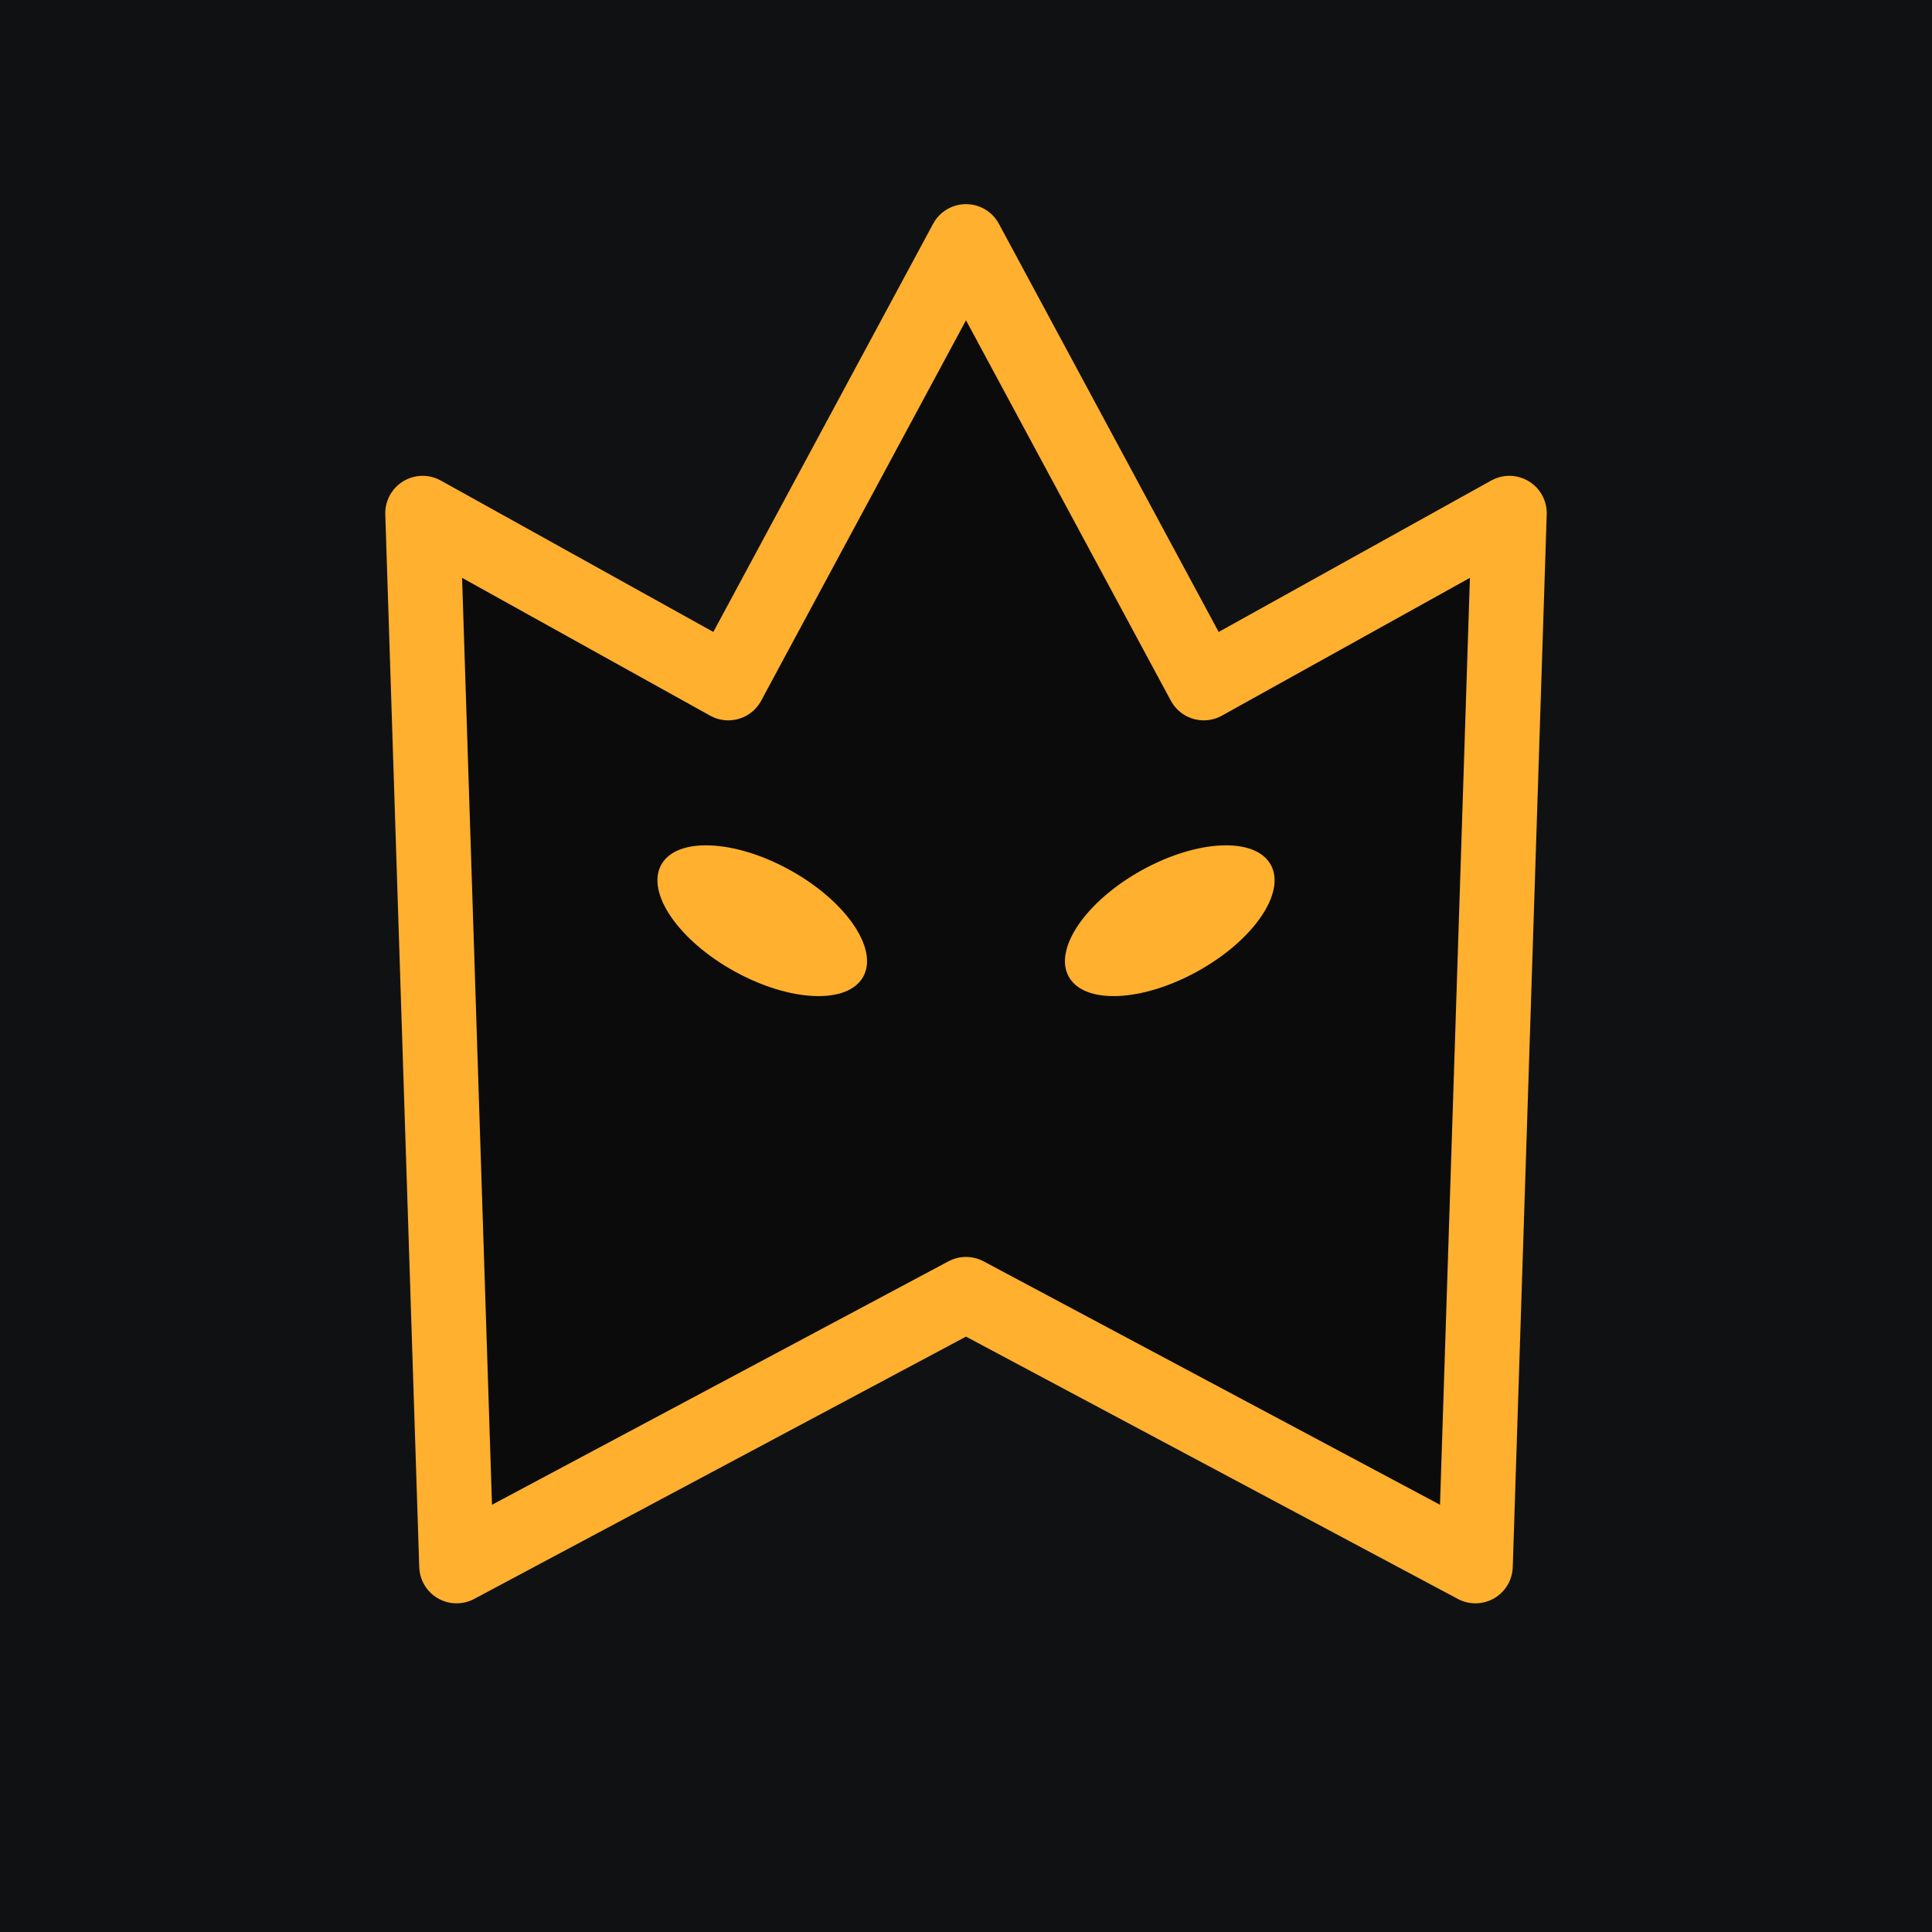
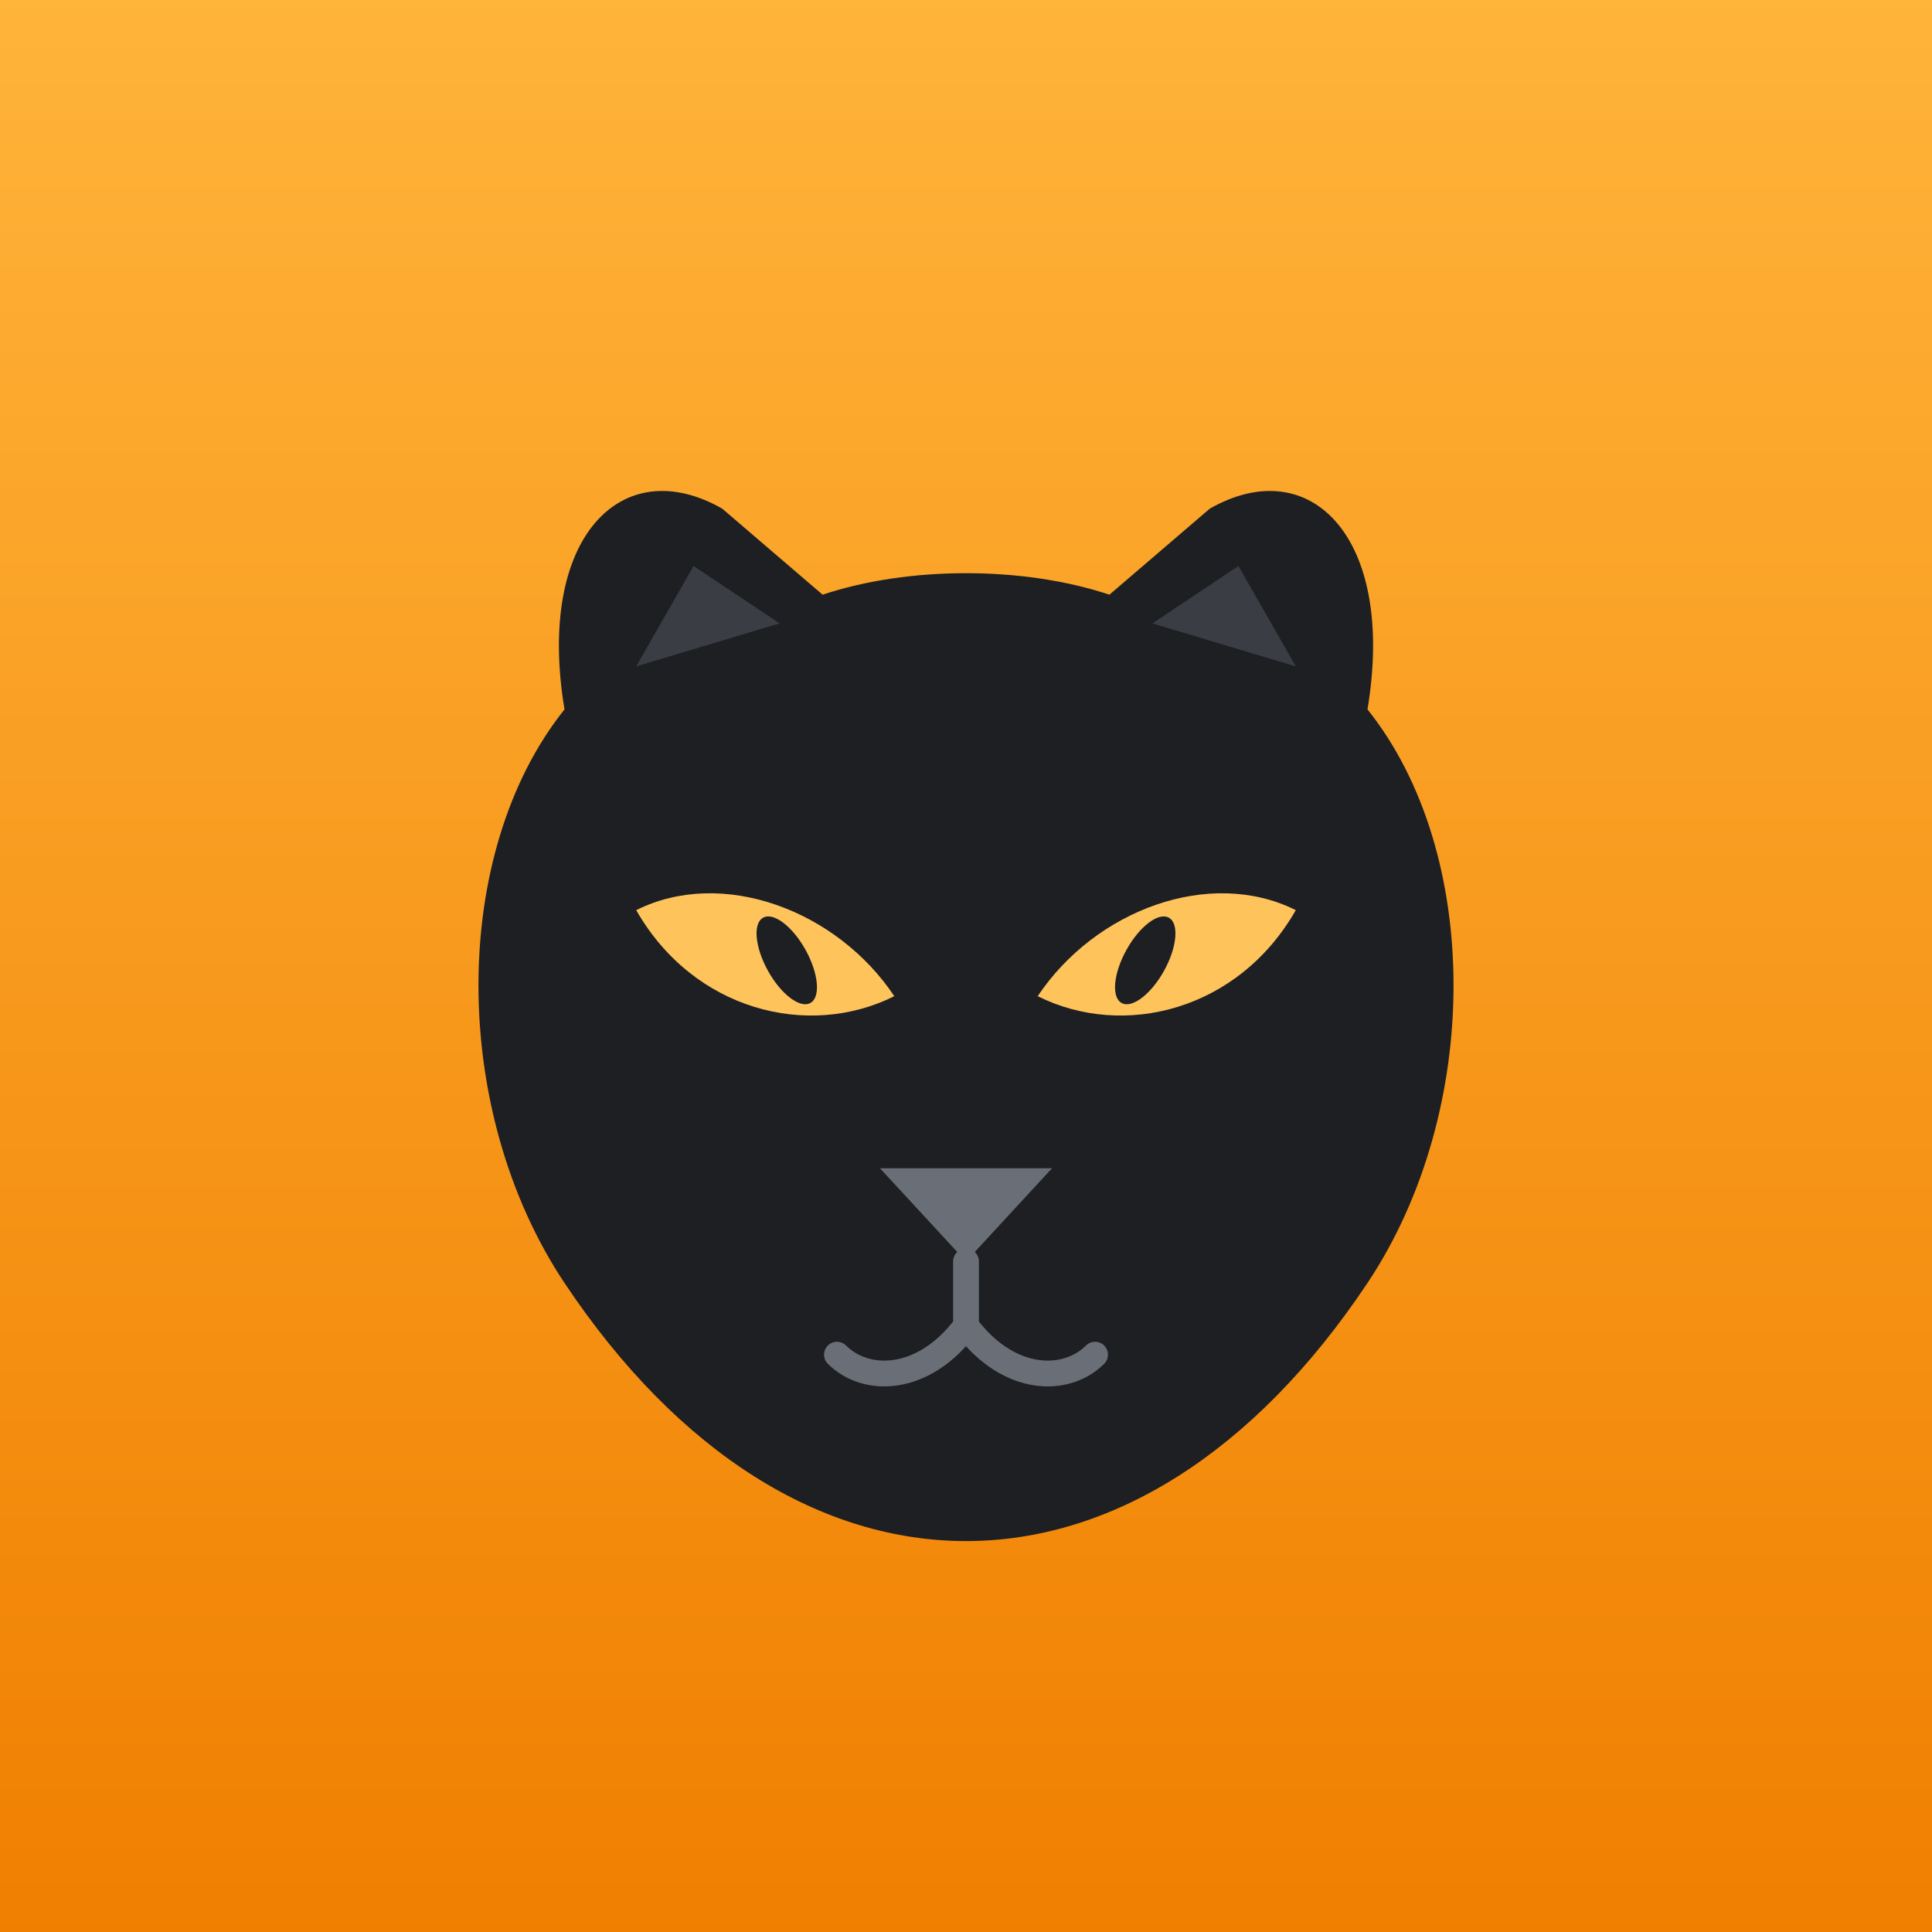
<svg xmlns="http://www.w3.org/2000/svg" viewBox="0 0 512 512">
-   <rect width="512" height="512" fill="#101113" />
-   <g transform="translate(256 262) scale(9)">
-     <path d="M0-22 7-9 16-14 15 17 0 9-15 17-16-14-7-9Z" fill="#0b0b0c" stroke="#ffb02e" stroke-width="2.2" stroke-linejoin="round" />
-     <ellipse cx="-6" cy="-2" rx="3.4" ry="1.7" fill="#ffb02e" transform="rotate(29 -6 -2)" />
-     <ellipse cx="6" cy="-2" rx="3.4" ry="1.7" fill="#ffb02e" transform="rotate(-29 6 -2)" />
+   <defs>
+     <linearGradient id="f" x1="0" y1="0" x2="0" y2="1">
+       <stop offset="0" stop-color="#ffb43a" />
+       <stop offset="1" stop-color="#f07f00" />
+     </linearGradient>
+   </defs>
+   <rect width="512" height="512" fill="url(#f)" />
+   <g transform="translate(66 74) scale(3.8)">
+     <path d="M22 30C20 18 26 12 33 16L40 22C46 20 54 20 60 22L67 16C74 12 80 18 78 30C86 40 86 58 78 70C70 82 60 88 50 88C40 88 30 82 22 70C14 58 14 40 22 30Z" fill="#1d1f23" />
+     <path d="M27 27 31 20 37 24Z M73 27 69 20 63 24Z" fill="#3a3d43" />
+     <path d="M27 44C33 41 41 44 45 50C39 53 31 51 27 44Z M73 44C67 41 59 44 55 50C61 53 69 51 73 44Z" fill="#ffc35c" />
+     <ellipse cx="37.5" cy="47.5" rx="1.5" ry="3.4" transform="rotate(-29 37.5 47.5)" fill="#1d1f23" />
+     <ellipse cx="62.5" cy="47.5" rx="1.5" ry="3.4" transform="rotate(29 62.5 47.5)" fill="#1d1f23" />
+     <path d="M44 62H56L50 68.5Z" fill="#6a6e76" />
+     <path d="M50 68.5V73M50 73C47 77 43 77 41 75M50 73C53 77 57 77 59 75" stroke="#6a6e76" stroke-width="1.8" fill="none" stroke-linecap="round" />
  </g>
</svg>
